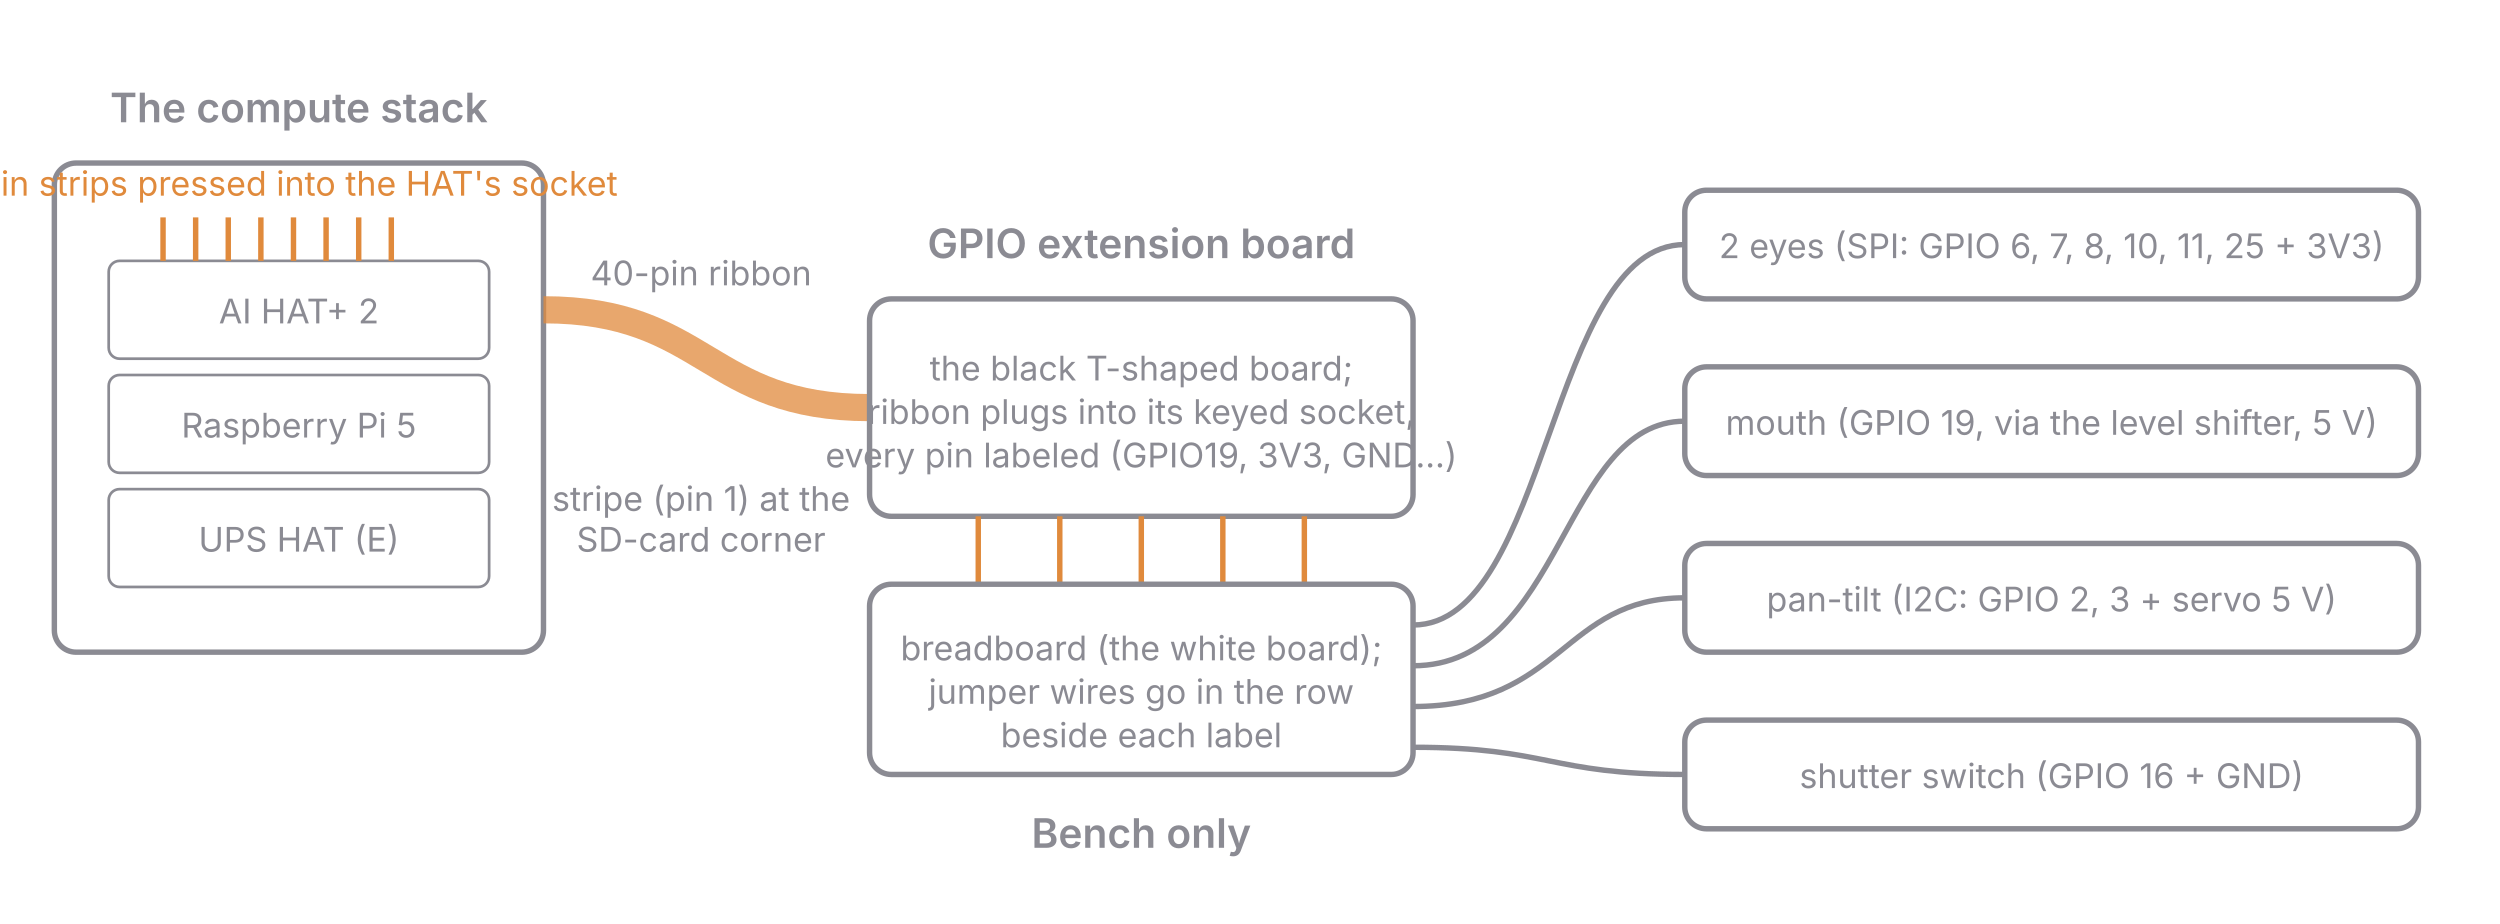
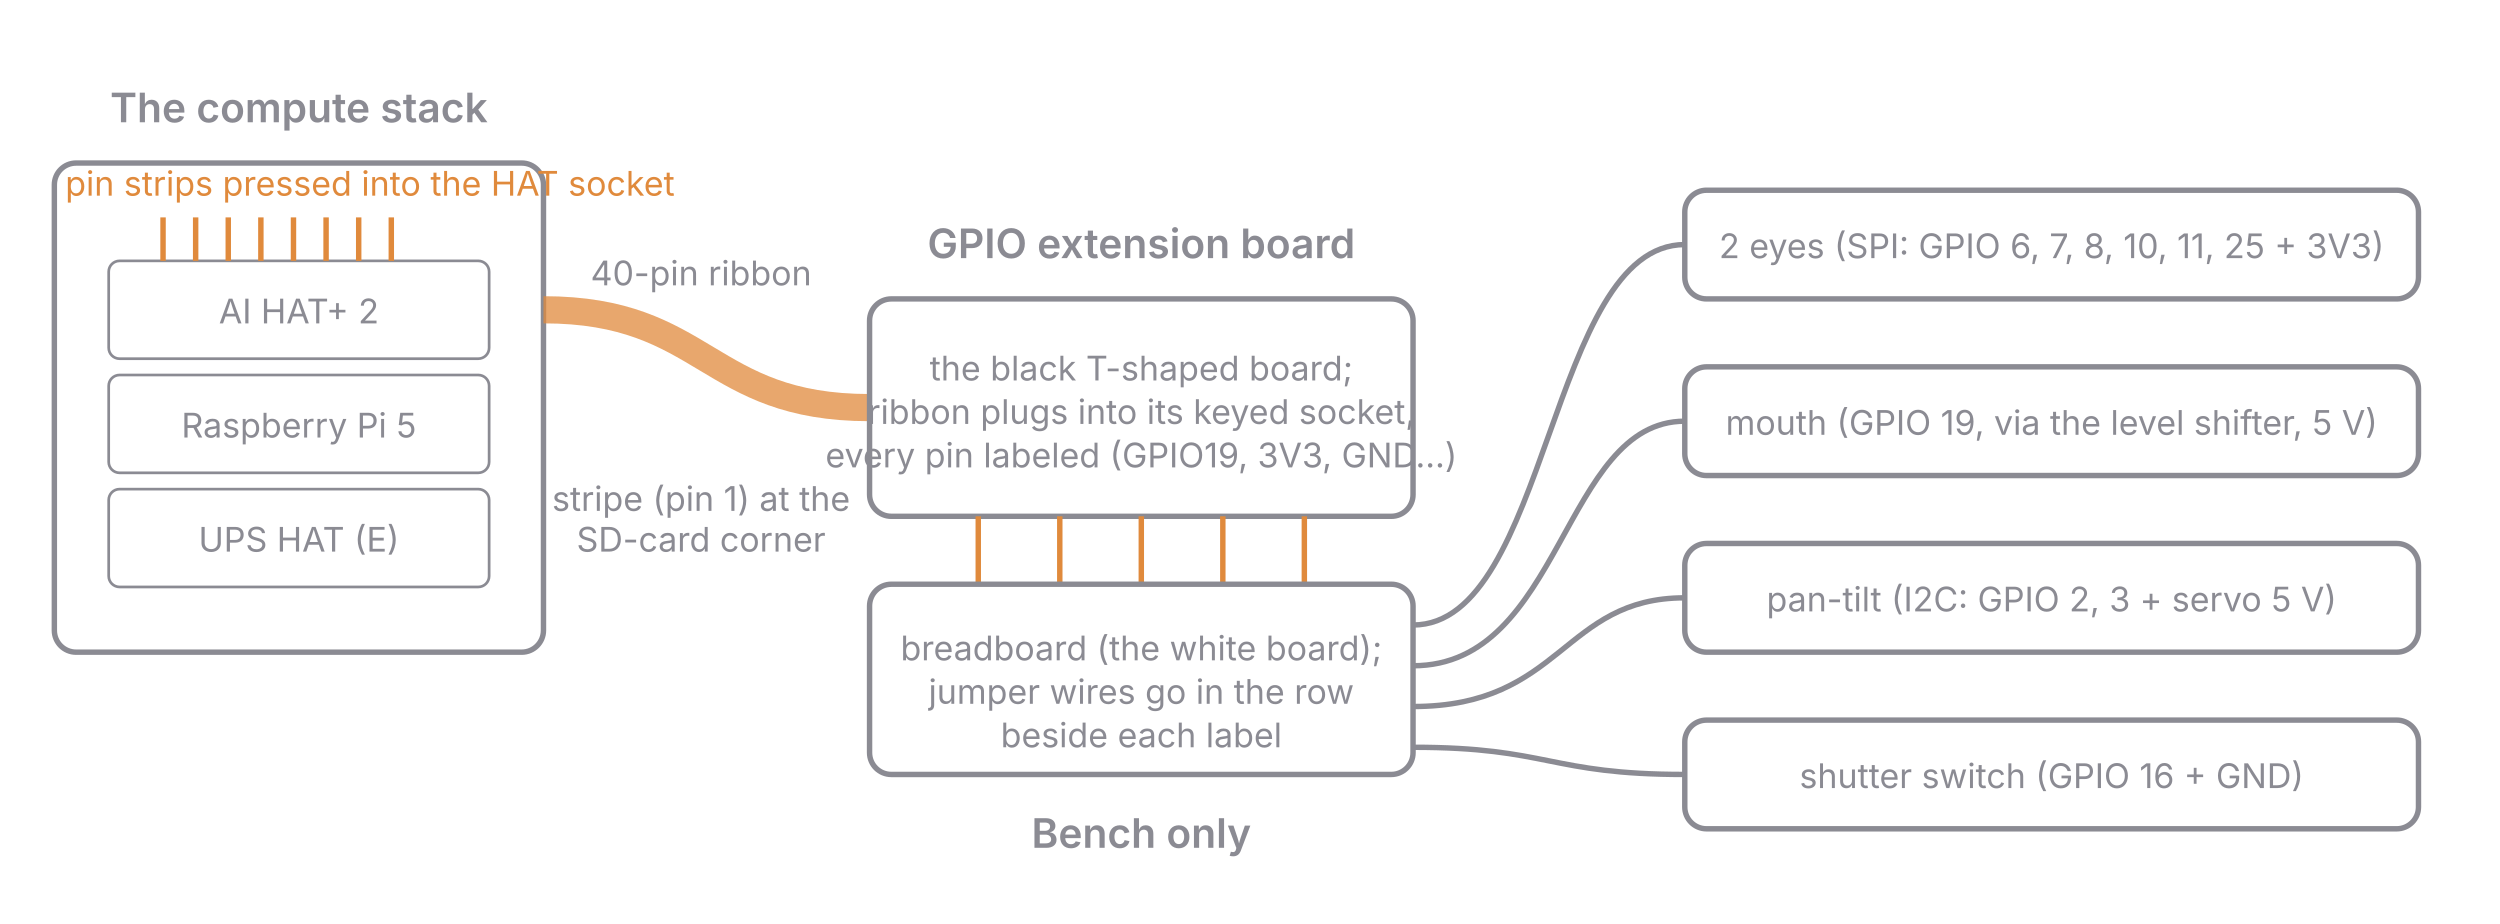
<svg xmlns="http://www.w3.org/2000/svg" viewBox="0 0 920 340" font-family="Inter, system-ui, sans-serif">
  <style>
    .box { fill: none; stroke: #8b8b93; stroke-width: 2; rx: 8; }
    .label { fill: #8b8b93; font-size: 15px; font-weight: 600; }
    .small { fill: #8b8b93; font-size: 12.5px; }
    .accent { stroke: #e08a3c; }
    .accentfill { fill: #e08a3c; }
  </style>
  <rect class="box" x="20" y="60" width="180" height="180" rx="8" />
  <text class="label" x="110" y="45" text-anchor="middle">The compute stack</text>
  <rect x="40" y="180" width="140" height="36" rx="4" fill="none" stroke="#8b8b93" />
  <text class="small" x="110" y="203" text-anchor="middle">UPS HAT (E)</text>
  <rect x="40" y="138" width="140" height="36" rx="4" fill="none" stroke="#8b8b93" />
  <text class="small" x="110" y="161" text-anchor="middle">Raspberry Pi 5</text>
  <rect x="40" y="96" width="140" height="36" rx="4" fill="none" stroke="#8b8b93" />
  <text class="small" x="110" y="119" text-anchor="middle">AI HAT+ 2</text>
  <g class="accent" stroke-width="2">
    <line x1="60" y1="96" x2="60" y2="80" />
    <line x1="72" y1="96" x2="72" y2="80" />
    <line x1="84" y1="96" x2="84" y2="80" />
    <line x1="96" y1="96" x2="96" y2="80" />
    <line x1="108" y1="96" x2="108" y2="80" />
    <line x1="120" y1="96" x2="120" y2="80" />
    <line x1="132" y1="96" x2="132" y2="80" />
    <line x1="144" y1="96" x2="144" y2="80" />
  </g>
-   <text class="small accentfill" x="110" y="72" text-anchor="middle">pin strips pressed into the HAT's socket</text>
+   <text class="small accentfill" x="24" y="72" text-anchor="start">pin strips pressed into the HAT socket</text>
  <path d="M 200 114 C 260 114, 260 150, 320 150" fill="none" stroke="#e08a3c" stroke-width="10" opacity="0.75" />
  <text class="small" x="258" y="105" text-anchor="middle">40-pin ribbon</text>
  <text class="small" x="258" y="188" text-anchor="middle">stripe (pin 1) at the</text>
  <text class="small" x="258" y="203" text-anchor="middle">SD-card corner</text>
  <rect class="box" x="320" y="110" width="200" height="80" />
  <text class="label" x="420" y="95" text-anchor="middle">GPIO extension board</text>
  <text class="small" x="420" y="140" text-anchor="middle">the black T-shaped board;</text>
  <text class="small" x="420" y="156" text-anchor="middle">ribbon plugs into its keyed socket,</text>
  <text class="small" x="420" y="172" text-anchor="middle">every pin labeled (GPIO19, 3V3, GND...)</text>
  <g class="accent" stroke-width="2">
    <line x1="360" y1="190" x2="360" y2="215" />
    <line x1="390" y1="190" x2="390" y2="215" />
    <line x1="420" y1="190" x2="420" y2="215" />
    <line x1="450" y1="190" x2="450" y2="215" />
    <line x1="480" y1="190" x2="480" y2="215" />
  </g>
  <rect class="box" x="320" y="215" width="200" height="70" />
  <text class="small" x="420" y="243" text-anchor="middle">breadboard (the white board);</text>
  <text class="small" x="420" y="259" text-anchor="middle">jumper wires go in the row</text>
  <text class="small" x="420" y="275" text-anchor="middle">beside each label</text>
  <text class="label" x="420" y="312" text-anchor="middle">Bench only</text>
  <g stroke="#8b8b93" stroke-width="2" fill="none">
    <path d="M 520 230 C 570 230, 570 90, 620 90" />
    <path d="M 520 245 C 575 245, 575 155, 620 155" />
    <path d="M 520 260 C 575 260, 575 220, 620 220" />
    <path d="M 520 275 C 570 275, 570 285, 620 285" />
  </g>
  <rect class="box" x="620" y="70" width="270" height="40" />
  <text class="small" x="755" y="95" text-anchor="middle">2 eyes (SPI: GPIO 6, 7, 8, 10, 11, 25 + 3V3)</text>
  <rect class="box" x="620" y="135" width="270" height="40" />
  <text class="small" x="755" y="160" text-anchor="middle">mouth (GPIO 19, via the level shifter, 5 V)</text>
  <rect class="box" x="620" y="200" width="270" height="40" />
  <text class="small" x="755" y="225" text-anchor="middle">pan-tilt (I2C: GPIO 2, 3 + servo 5 V)</text>
  <rect class="box" x="620" y="265" width="270" height="40" />
  <text class="small" x="755" y="290" text-anchor="middle">shutter switch (GPIO 16 + GND)</text>
</svg>
